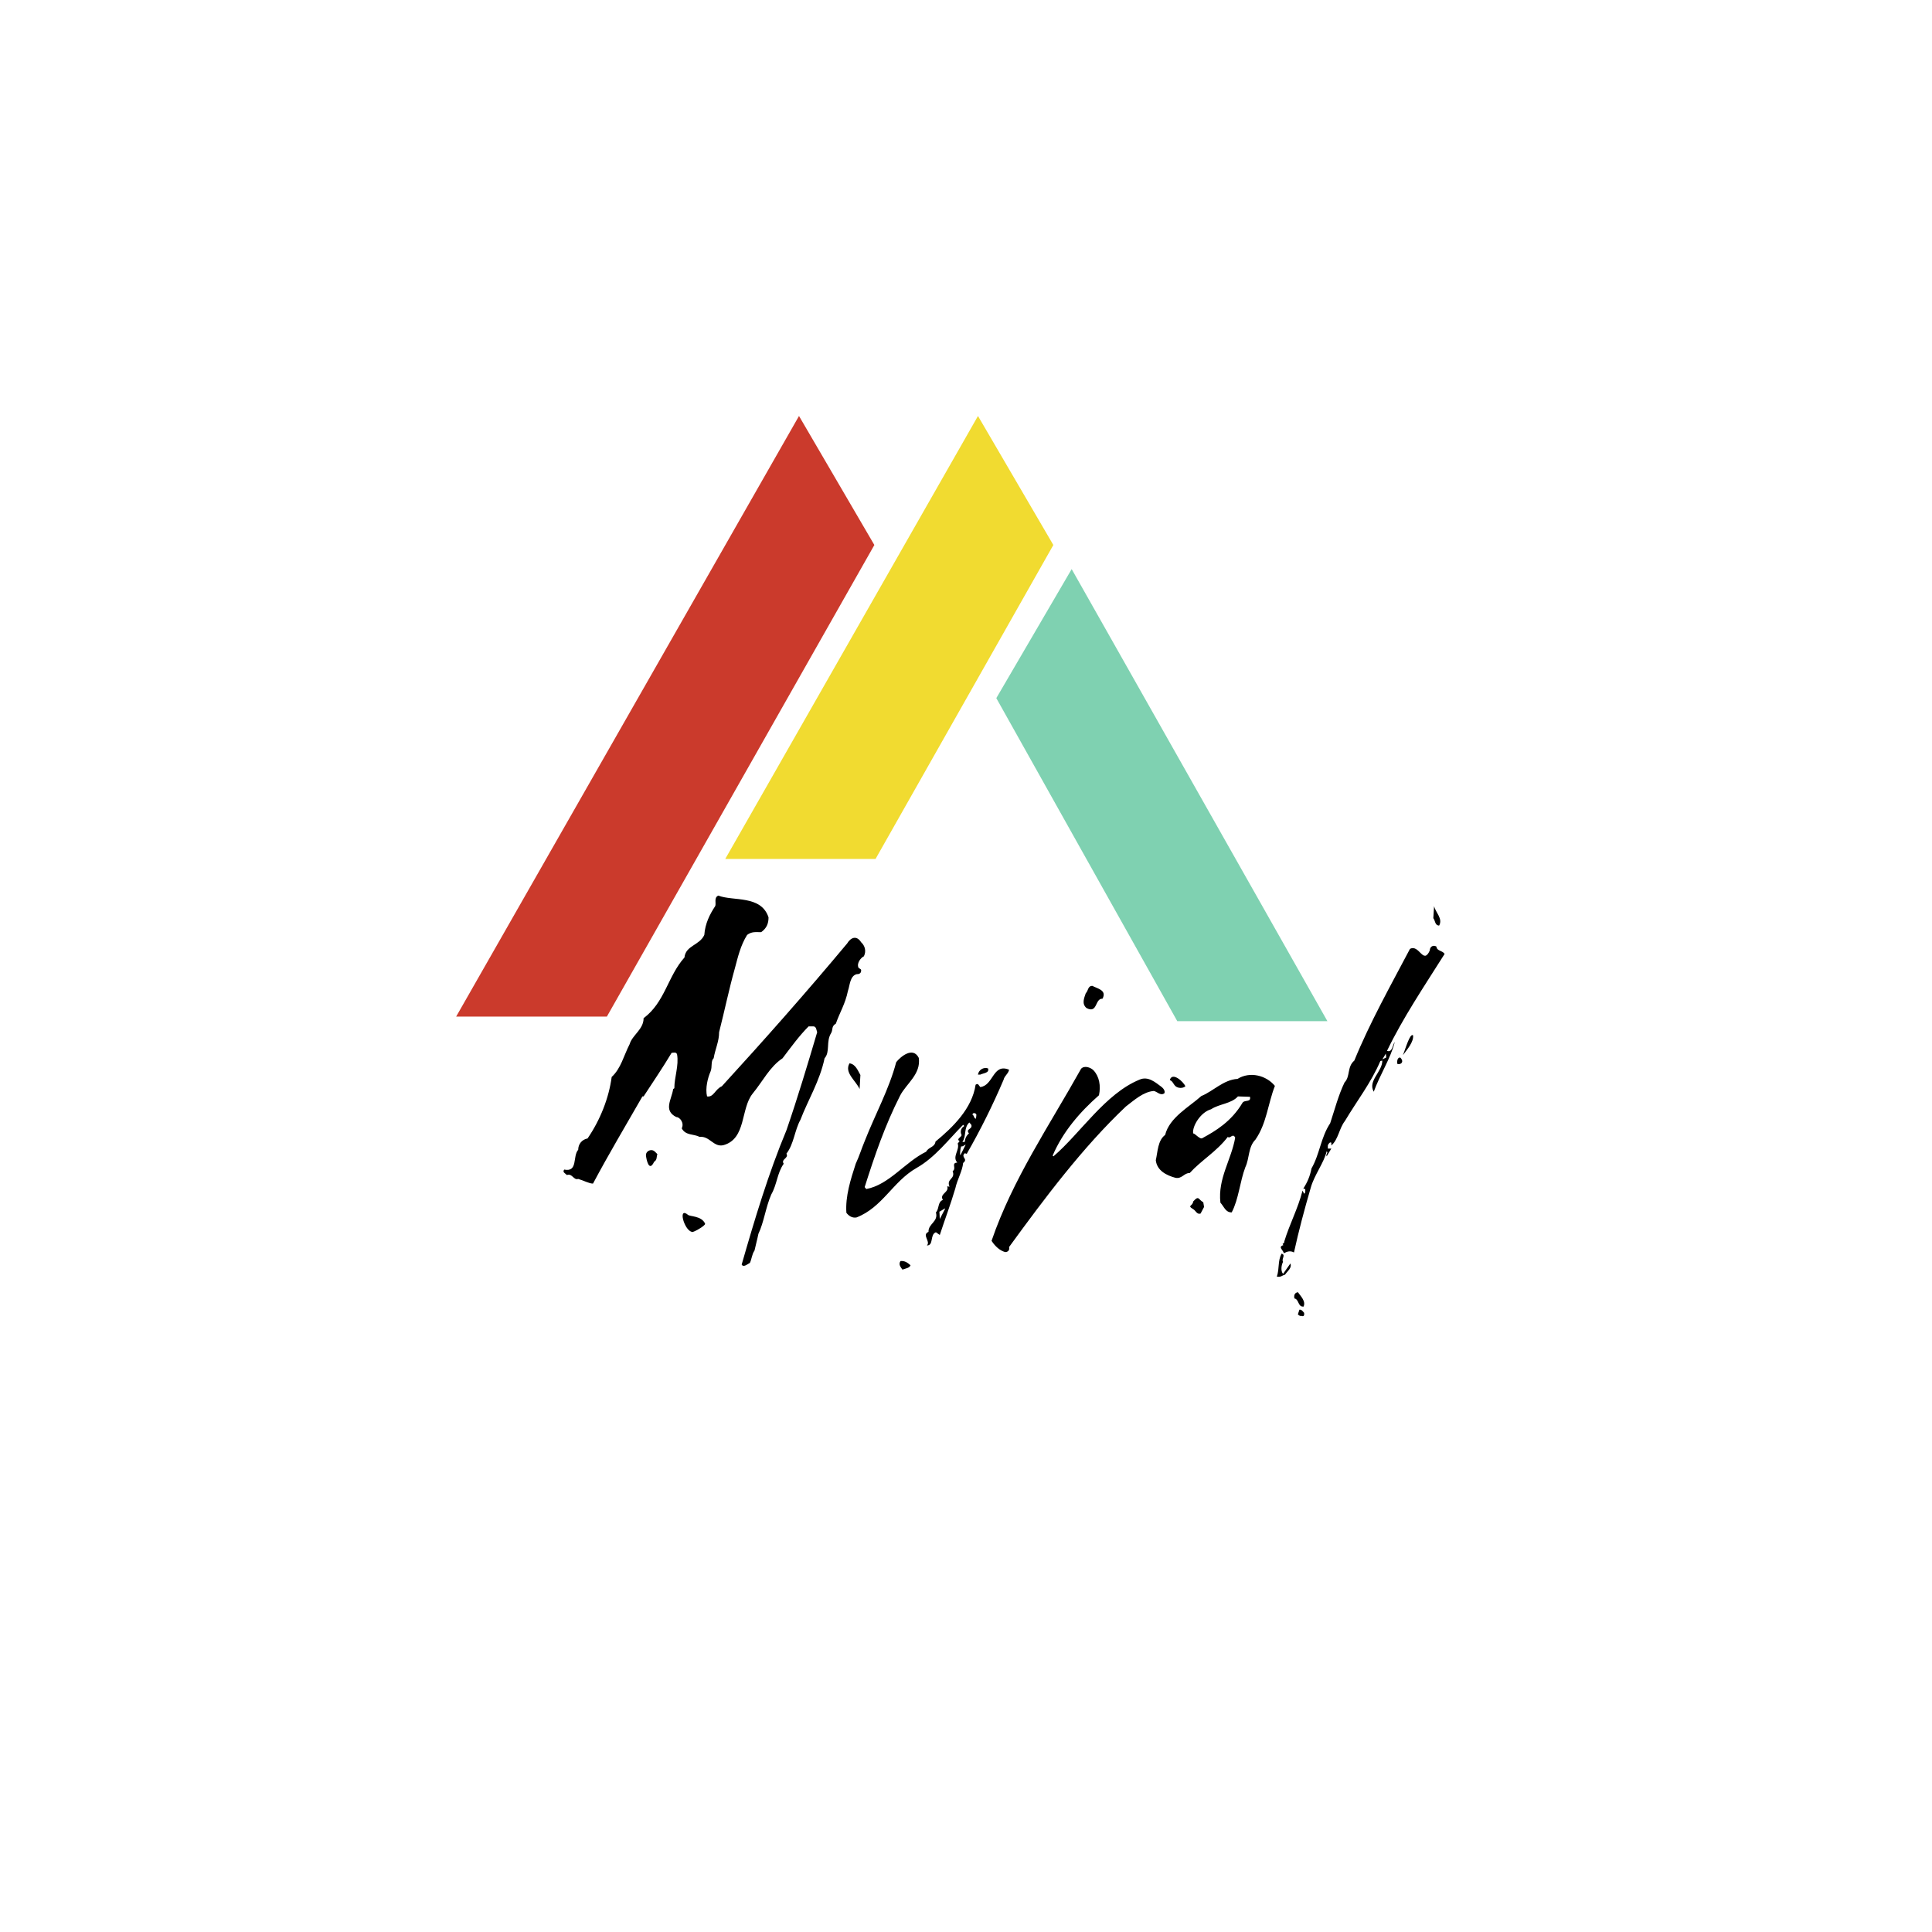
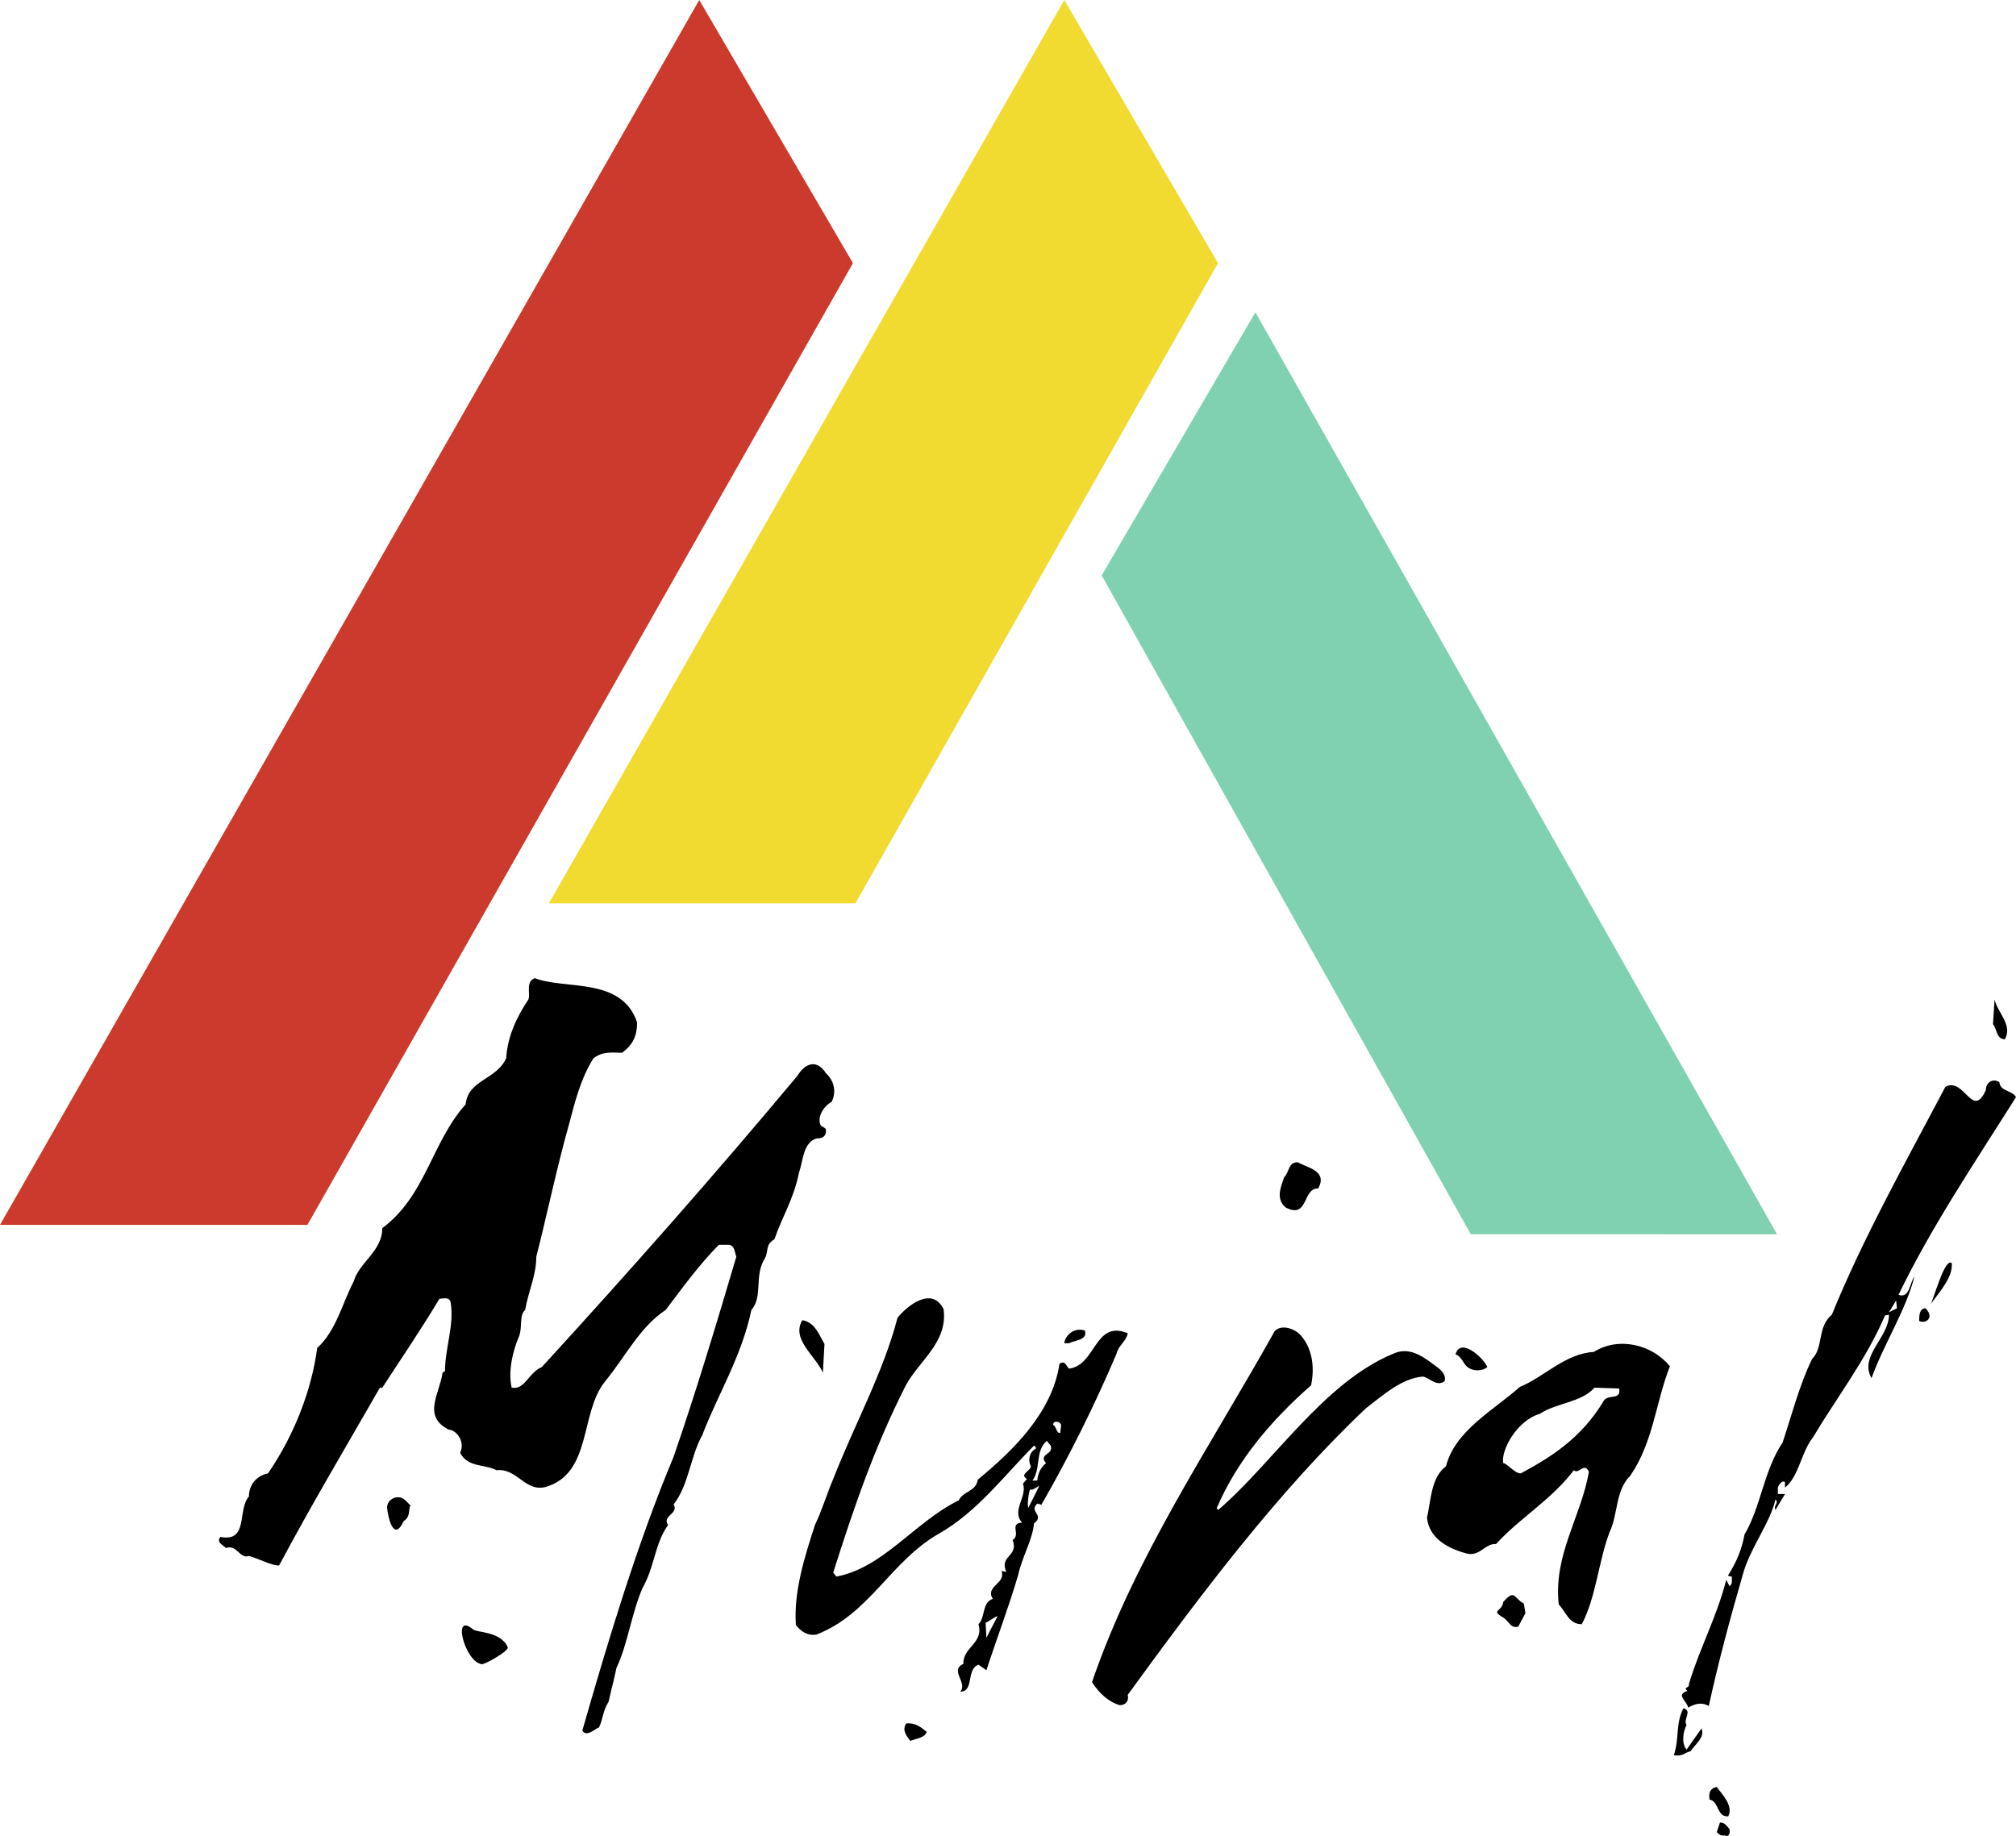
- <svg xmlns="http://www.w3.org/2000/svg" width="564" height="564" viewBox="0 0 564 564">
-   <path fill="#CB3A2C" d="M133.164 296.768h44l78.084-137.667-22-37.666z" />
-   <path fill="#F1DB30" d="M255.598 250.741l51.9-91.64-22-37.666-73.774 129.306z" />
-   <path fill="#7FD1B1" d="M312.848 166.135l74.66 131.976-43.834-.011-52.826-94.299z" />
-   <path d="M251.394 283.26c0 .909-.568 1.136-1.364 1.136-1.931.568-1.931 3.295-2.5 4.886-.795 3.863-2.386 6.249-3.522 9.544-1.363.795-.795 1.704-1.363 2.727-1.591 2.5-.228 5.454-1.932 7.386-1.363 6.589-4.886 12.271-7.044 17.951-1.704 3.067-1.931 7.157-4.09 9.885.795 1.363-1.705 1.591-.795 2.954-1.932 2.727-1.932 6.021-3.636 8.976-1.591 3.636-2.159 8.181-3.75 11.476-.341 1.704-.795 3.295-1.136 4.885-.795 1.137-.795 2.5-1.363 3.636-.455.114-1.818 1.478-2.386.455 3.749-13.066 7.839-26.7 13.066-39.198 3.295-9.544 6.249-19.429 8.976-28.631-.227-.568-.227-1.705-1.136-1.705h-1.363c-2.727 2.728-5.113 6.022-7.612 9.317-3.75 2.499-5.681 6.589-8.749 10.339-3.522 4.431-1.818 13.065-8.408 14.997-2.954.796-4.09-2.727-7.044-2.386-1.704-.909-4.09-.341-5.226-2.5.795-1.59-.568-3.295-1.591-3.295-3.863-1.931-1.363-5.112-.909-8.18l.341-.228c0-3.295 1.363-6.59.795-9.885-.227-.795-1.136-.454-1.59-.454-2.727 4.544-5.227 8.18-8.181 12.725h-.341c-4.885 8.521-9.771 16.702-14.429 25.45-1.136 0-2.727-.909-4.317-1.363-1.363.454-1.705-1.704-3.295-1.136-.568-.568-1.363-.796-.795-1.591 4.09.795 2.386-3.863 4.09-5.795 0-1.591 1.022-2.954 2.727-3.295 3.75-5.453 6.249-11.93 7.044-17.951 2.727-2.5 3.522-6.249 5.227-9.544.795-2.727 4.09-4.317 4.09-7.612 6.249-4.658 7.044-12.271 11.93-17.724.341-3.522 4.431-3.522 5.795-6.59.227-3.295 1.59-6.021 3.181-8.408.341-.795-.455-2.5.909-3.067 4.317 1.704 12.498-.228 14.657 6.362 0 1.818-.568 3.181-2.159 4.317-1.591 0-2.727-.227-4.09.795-1.931 3.068-2.727 6.59-3.522 9.543-1.704 6.022-3.068 12.612-4.658 18.861 0 2.727-1.136 4.885-1.591 7.612-.909.795-.341 2.499-.909 3.862-.795 1.818-1.591 4.886-1.023 7.271 1.932.341 2.386-2.158 4.317-2.954 12.271-13.406 24.542-27.268 36.585-41.697 1.022-1.704 2.727-2.5 4.09-.341 1.022.909 1.59 2.5.795 4.09-.795.342-2.159 1.932-1.59 3.295.225.342.794.342.794.797zM191.858 337c-.227.796 0 1.591-.909 2.159-1.477 3.182-2.272-.682-2.386-1.932 0-.795.682-1.477 1.591-1.477.795 0 1.25.682 1.818 1.249h-.114zm8.976 17.611c.341.567 3.977.227 4.999 2.613.227.567-3.863 2.84-3.863 2.386-2.272-.455-4.204-7.612-1.023-4.886l-.113-.113zM292.982 315.186a203.414 203.414 0 0 1-10.794 21.701c-.113-.228-.454-.113-.568-.228-1.25 1.25 1.136 1.591-.455 2.841-.227 2.386-1.704 4.771-2.272 7.385-1.364 4.658-3.068 9.09-4.545 13.635l-1.136-.796c-1.818.682-.568 3.863-2.613 3.863 1.136-1.25-1.59-3.067.455-3.977-.114-2.386 2.954-2.954 2.159-5.681 1.022-1.022.455-3.068 2.045-3.636-1.136-1.818 1.931-2.159 1.25-3.977l.682.113c-1.022-2.386 1.818-2.159.909-4.545 1.25-.795-.568-2.386 1.363-2.499-1.591-1.704.795-3.75.114-5.567l.568-.682c-1.136-.682.568-1.137.568-1.818-.454-.795-.227-2.045.682-2.499.113-.228-.114-.341-.228-.455-4.204 4.204-8.18 9.544-13.634 12.611-6.931 3.978-9.885 11.476-17.497 14.43-1.25.228-2.272-.454-2.954-1.363-.341-4.771 1.25-9.771 2.727-14.315 1.022-2.159 1.704-4.432 2.613-6.59 3.068-7.84 7.158-15.225 9.203-23.064 1.25-1.591 4.886-4.658 6.59-1.25.682 4.772-3.636 7.499-5.454 11.021-4.431 8.748-7.385 17.383-10.339 26.699l.455.568c6.704-1.25 11.248-7.84 17.497-10.907.682-1.363 2.5-1.25 2.727-2.954 5.113-4.204 10.68-9.657 11.703-16.588.796-.568.909.228 1.364.682 3.861-.454 3.635-6.931 8.293-5.113h.113c-.114 1.137-1.364 1.819-1.591 2.955zm-42.038 2.727c-1.136-2.5-4.544-4.772-2.954-7.499 1.818.228 2.5 2.272 3.182 3.408l-.228 4.091zm14.884 51.355c-.227.909-1.477 1.022-2.386 1.363-.455-.682-1.25-1.477-.568-2.499 1.25-.114 2.045.454 2.954 1.249v-.113zm8.407-15.566l.114 2.158 1.591-3.067c-.114-.113-1.477.909-1.705.909zm7.613-19.429c.228-.454-.909.682-1.25.341-.228.568-.455 2.5-.228 2.613l1.478-2.954zm1.136-6.589c-1.704 1.478-.795 3.977-2.045 5.681h.682c.114-1.022.455-1.817 1.25-2.499-1.136-1.363 1.135-1.137.682-2.5l-.569-.682zm2.045-2.159c.113-.568-1.137-.909-1.137-.114.455.114.455 1.25 1.023 1.137l.114-1.023zm.454-11.816h.683c.908-.454 2.727-.454 2.271-1.818-1.363-.454-2.726.455-2.954 1.818zM336.84 318.48c-3.066.228-5.793 2.728-8.18 4.545-12.611 11.93-23.746 26.813-34.086 41.016.229.909-.34 1.478-1.135 1.478-1.592-.455-2.955-1.704-3.977-3.295 6.135-17.952 16.928-33.744 26.131-50.219.91-1.022 2.727-.455 3.637.454 1.703 1.818 2.158 4.545 1.59 7.271-5.566 4.886-10.566 10.681-13.52 17.61l.227.228c7.84-6.703 15.111-18.292 25.109-22.383 2.5-1.136 4.658.796 6.363 2.046.453.341 1.25 1.136.908 1.931-1.136.796-2.044-.454-3.067-.682zm-19.654-24.2c-1.479-1.25-.682-2.954-.229-4.317.795-.795.568-2.158 1.932-2.158 1.477.795 4.318 1.249 2.955 3.749-2.274-.114-1.364 4.43-4.658 2.726zM366.494 332.683c-2.158 2.159-1.703 5.454-2.953 8.067-1.592 4.204-1.932 9.316-3.977 13.18-1.818 0-2.158-1.591-3.295-2.841-.795-7.044 3.182-12.498 4.316-18.974-.682-1.478-1.477.454-2.158-.228-3.295 4.317-7.727 6.817-11.135 10.566-1.59-.113-2.271 1.817-4.203 1.363-2.5-.682-5.34-2.045-5.682-5.112.568-2.5.568-5.795 2.727-7.386 1.25-5.112 7.045-8.18 10.566-11.361 3.41-1.363 6.477-4.772 10.566-4.999 3.637-2.272 8.408-1.022 10.908 2.045-2.043 5.227-2.385 10.908-5.68 15.68zm-23.291-15.566c-.682-.567-.795-1.477-1.705-1.817.682-2.5 3.977.454 4.545 1.817-.795.682-2.158.569-2.84 0zm7.272 37.154c-1.137.341-1.363-.909-2.271-1.363-1.705-1.023 0-.796.113-2.159 1.703-1.932 1.477-.568 2.953.228l.229 1.363-1.024 1.931zm10.908-34.2c-1.932 2.159-5.455 2.159-7.84 3.75-3.182.908-5.568 5.112-5.227 7.044.568 0 2.045 1.932 2.727 1.363 3.75-2.045 8.408-4.771 11.703-10.339.682-.909 2.498 0 2.158-1.704l-3.521-.114zM376.721 368.927c.455 1.25-.908 2.159-1.59 3.182-.908.227-1.137.795-2.387.567.797-2.386.229-4.544 1.363-6.703 1.365.341-.113 1.591.455 2.386-.455.796-.795 2.613 0 3.522l2.158-3.067v.113zm28.177-62.149c1.59.568 1.59-1.704 2.271-2.613-1.135 4.658-4.43 9.771-6.135 14.543-1.818-3.182 2.5-5.794 2.5-9.089l-.568.113c-2.727 6.362-6.816 11.589-10.34 17.497-1.703 2.158-1.93 5.453-3.977 7.158v-.796c-.34-.341-.908.341-1.021.796v.908h1.021l-1.363 2.272c-.34-.682.568-1.022 0-1.477-.795 3.408-3.635 6.931-4.658 10.68-1.816 6.249-3.521 12.611-4.885 18.86-1.023-.568-1.932-.341-2.953.228-.229-1.022-1.818-1.818-.115-2.386-.682-.568.342-.342.229-1.023 1.59-5.226 3.977-9.543 5.34-14.884l.453.909c.455-.228.342-.795.342-1.363l-.568-.113c1.137-1.818 1.932-3.522 2.387-5.908 2.385-4.091 2.727-9.09 5.453-13.18 1.25-3.749 2.387-8.181 4.203-11.93 1.705-1.704.682-4.545 2.842-6.362 4.543-11.135 10.68-22.042 16.246-32.608 2.727-1.477 3.863 4.771 5.795.454 0-1.136 1.023-1.704 1.932-1.136.113 1.363 1.818 1.136 2.385 2.158-6.023 9.545-12.157 18.635-16.816 28.292zm-24.427 74.647c-1.59.113-1.25-2.159-2.613-2.386-.113-.682-.113-1.591 1.023-1.818.795 1.137 2.498 2.727 1.59 4.317v-.113zm-.455 2.726c-.453.113-.795-.113-1.135-.454l.453-1.363c.682-.114 1.137.682 1.363.908.115.455 0 1.25-.681.909zm23.519-74.873l1.137-.568-.113-1.137-1.024 1.705zm4.319 1.249c0-.682 0-1.817.908-1.817 1.363 1.363 0 2.272-.908 1.817zm1.703-2.499c.795-2.045 2.045-6.477 2.955-5.795.226 1.932-1.705 4.091-2.955 5.795zm10.453-37.834c-1.137-.114-1.023-1.477-1.59-2.159l.227-3.522c.455 1.932 2.613 3.636 1.477 5.681h-.114z" />
+ <svg xmlns="http://www.w3.org/2000/svg" width="288.549" height="262.8" viewBox="0 0 288.549 262.8">
+   <path fill="#CB3A2C" d="M0 175.333h44l78.083-137.666-22-37.667z" />
+   <path fill="#F1DB30" d="M122.434 129.307l51.9-91.64-22-37.667L78.56 129.307z" />
+   <path fill="#7FD1B1" d="M179.684 44.7l74.66 131.977-43.834-.012-52.826-94.298z" />
+   <path d="M118.229 161.825c0 .909-.568 1.136-1.364 1.136-1.931.568-1.931 3.295-2.5 4.886-.795 3.863-2.386 6.249-3.522 9.544-1.363.795-.795 1.704-1.363 2.727-1.591 2.5-.228 5.454-1.932 7.386-1.363 6.589-4.886 12.271-7.044 17.951-1.704 3.067-1.931 7.157-4.09 9.885.795 1.363-1.705 1.591-.795 2.954-1.932 2.727-1.932 6.021-3.636 8.976-1.591 3.636-2.159 8.181-3.75 11.476-.341 1.704-.795 3.295-1.136 4.885-.795 1.137-.795 2.5-1.363 3.636-.455.114-1.818 1.478-2.386.455 3.749-13.066 7.839-26.7 13.066-39.198 3.295-9.544 6.249-19.429 8.976-28.631-.227-.568-.227-1.705-1.136-1.705h-1.363c-2.727 2.728-5.113 6.022-7.612 9.317-3.75 2.499-5.681 6.589-8.749 10.339-3.522 4.431-1.818 13.065-8.408 14.997-2.954.796-4.09-2.727-7.044-2.386-1.704-.909-4.09-.341-5.226-2.5.795-1.59-.568-3.295-1.591-3.295-3.863-1.931-1.363-5.112-.909-8.18l.341-.228c0-3.295 1.363-6.59.795-9.885-.227-.795-1.136-.454-1.59-.454-2.727 4.544-5.227 8.18-8.181 12.725h-.341c-4.885 8.521-9.771 16.702-14.429 25.45-1.136 0-2.727-.909-4.317-1.363-1.363.454-1.705-1.704-3.295-1.136-.568-.568-1.363-.796-.795-1.591 4.09.795 2.386-3.863 4.09-5.795 0-1.591 1.022-2.954 2.727-3.295 3.75-5.453 6.249-11.93 7.044-17.951 2.727-2.5 3.522-6.249 5.227-9.544.795-2.727 4.09-4.317 4.09-7.612 6.249-4.658 7.044-12.271 11.93-17.724.341-3.522 4.431-3.522 5.795-6.59.227-3.295 1.59-6.021 3.181-8.408.341-.795-.455-2.5.909-3.067 4.317 1.704 12.498-.228 14.657 6.362 0 1.818-.568 3.181-2.159 4.317-1.591 0-2.727-.227-4.09.795-1.931 3.068-2.727 6.59-3.522 9.543-1.704 6.022-3.068 12.612-4.658 18.861 0 2.727-1.136 4.885-1.591 7.612-.909.795-.341 2.499-.909 3.862-.795 1.818-1.591 4.886-1.023 7.271 1.932.341 2.386-2.158 4.317-2.954 12.271-13.406 24.542-27.268 36.585-41.697 1.022-1.704 2.727-2.5 4.09-.341 1.022.909 1.59 2.5.795 4.09-.795.342-2.159 1.932-1.59 3.295.226.342.794.342.794.797zm-59.535 53.74c-.227.796 0 1.591-.909 2.159-1.477 3.182-2.272-.682-2.386-1.932 0-.795.682-1.477 1.591-1.477.795 0 1.25.682 1.818 1.249h-.114zm8.976 17.612c.341.567 3.977.227 4.999 2.613.227.567-3.863 2.84-3.863 2.386-2.272-.455-4.204-7.612-1.023-4.886l-.113-.113zM159.818 193.751a203.414 203.414 0 0 1-10.794 21.701c-.113-.228-.454-.113-.568-.228-1.25 1.25 1.136 1.591-.455 2.841-.227 2.386-1.704 4.771-2.272 7.385-1.364 4.658-3.068 9.09-4.545 13.635l-1.136-.796c-1.818.682-.568 3.863-2.613 3.863 1.136-1.25-1.59-3.067.455-3.977-.114-2.386 2.954-2.954 2.159-5.681 1.022-1.022.455-3.068 2.045-3.636-1.136-1.818 1.931-2.159 1.25-3.977l.682.113c-1.022-2.386 1.818-2.159.909-4.545 1.25-.795-.568-2.386 1.363-2.499-1.591-1.704.795-3.75.114-5.567l.568-.682c-1.136-.682.568-1.137.568-1.818-.454-.795-.227-2.045.682-2.499.113-.228-.114-.341-.228-.455-4.204 4.204-8.18 9.544-13.634 12.611-6.931 3.978-9.885 11.476-17.497 14.43-1.25.228-2.272-.454-2.954-1.363-.341-4.771 1.25-9.771 2.727-14.315 1.022-2.159 1.704-4.432 2.613-6.59 3.068-7.84 7.158-15.225 9.203-23.064 1.25-1.591 4.886-4.658 6.59-1.25.682 4.772-3.636 7.499-5.454 11.021-4.431 8.748-7.385 17.383-10.339 26.699l.455.568c6.704-1.25 11.248-7.84 17.497-10.907.682-1.363 2.5-1.25 2.727-2.954 5.113-4.204 10.68-9.657 11.703-16.588.796-.568.909.228 1.364.682 3.861-.454 3.635-6.931 8.293-5.113h.113c-.114 1.138-1.364 1.819-1.591 2.955zm-42.038 2.728c-1.136-2.5-4.544-4.772-2.954-7.499 1.818.228 2.5 2.272 3.182 3.408l-.228 4.091zm14.884 51.354c-.227.909-1.477 1.022-2.386 1.363-.455-.682-1.25-1.477-.568-2.499 1.25-.114 2.045.454 2.954 1.249v-.113zm8.407-15.565l.114 2.158 1.591-3.067c-.114-.114-1.477.909-1.705.909zm7.613-19.429c.228-.454-.909.682-1.25.341-.228.568-.455 2.5-.228 2.613l1.478-2.954zm1.136-6.59c-1.704 1.478-.795 3.977-2.045 5.681h.682c.114-1.022.455-1.817 1.25-2.499-1.136-1.363 1.135-1.137.682-2.5l-.569-.682zm2.045-2.158c.113-.568-1.137-.909-1.137-.114.455.114.455 1.25 1.023 1.137l.114-1.023zm.454-11.817h.683c.908-.454 2.727-.454 2.271-1.818-1.363-.454-2.726.455-2.954 1.818zM203.676 197.046c-3.066.228-5.793 2.728-8.18 4.545-12.611 11.93-23.746 26.813-34.086 41.016.229.909-.34 1.478-1.135 1.478-1.592-.455-2.955-1.704-3.977-3.295 6.135-17.952 16.928-33.744 26.131-50.219.91-1.022 2.727-.455 3.637.454 1.703 1.818 2.158 4.545 1.59 7.271-5.566 4.886-10.566 10.681-13.52 17.61l.227.228c7.84-6.703 15.111-18.292 25.109-22.383 2.5-1.136 4.658.796 6.363 2.046.453.341 1.25 1.136.908 1.931-1.136.795-2.044-.455-3.067-.682zm-19.655-24.2c-1.479-1.25-.682-2.954-.229-4.317.795-.795.568-2.158 1.932-2.158 1.477.795 4.318 1.249 2.955 3.749-2.273-.114-1.363 4.43-4.658 2.726zM233.33 211.248c-2.158 2.159-1.703 5.454-2.953 8.067-1.592 4.204-1.932 9.316-3.977 13.18-1.818 0-2.158-1.591-3.295-2.841-.795-7.044 3.182-12.498 4.316-18.974-.682-1.478-1.477.454-2.158-.228-3.295 4.317-7.727 6.817-11.135 10.566-1.59-.113-2.271 1.817-4.203 1.363-2.5-.682-5.34-2.045-5.682-5.112.568-2.5.568-5.795 2.727-7.386 1.25-5.112 7.045-8.18 10.566-11.361 3.41-1.363 6.477-4.772 10.566-4.999 3.637-2.272 8.408-1.022 10.908 2.045-2.043 5.228-2.385 10.909-5.68 15.68zm-23.291-15.565c-.682-.567-.795-1.477-1.705-1.817.682-2.5 3.977.454 4.545 1.817-.795.681-2.158.568-2.84 0zm7.272 37.153c-1.137.341-1.363-.909-2.271-1.363-1.705-1.023 0-.796.113-2.159 1.703-1.932 1.477-.568 2.953.228l.229 1.363-1.024 1.931zm10.908-34.199c-1.932 2.159-5.455 2.159-7.84 3.75-3.182.908-5.568 5.112-5.227 7.044.568 0 2.045 1.932 2.727 1.363 3.75-2.045 8.408-4.771 11.703-10.339.682-.909 2.498 0 2.158-1.704l-3.521-.114zM243.557 247.492c.455 1.25-.908 2.159-1.59 3.182-.908.227-1.137.795-2.387.567.797-2.386.229-4.544 1.363-6.703 1.365.341-.113 1.591.455 2.386-.455.796-.795 2.613 0 3.522l2.158-3.067v.113zm28.177-62.148c1.59.568 1.59-1.704 2.271-2.613-1.135 4.658-4.43 9.771-6.135 14.543-1.818-3.182 2.5-5.794 2.5-9.089l-.568.113c-2.727 6.362-6.816 11.589-10.34 17.497-1.703 2.158-1.93 5.453-3.977 7.158v-.796c-.34-.341-.908.341-1.021.796v.908h1.021l-1.363 2.272c-.34-.682.568-1.022 0-1.477-.795 3.408-3.635 6.931-4.658 10.68-1.816 6.249-3.521 12.611-4.885 18.86-1.023-.568-1.932-.341-2.953.228-.229-1.022-1.818-1.818-.115-2.386-.682-.568.342-.342.229-1.023 1.59-5.226 3.977-9.543 5.34-14.884l.453.909c.455-.228.342-.795.342-1.363l-.568-.113c1.137-1.818 1.932-3.522 2.387-5.908 2.385-4.091 2.727-9.09 5.453-13.18 1.25-3.749 2.387-8.181 4.203-11.93 1.705-1.704.682-4.545 2.842-6.362 4.543-11.135 10.68-22.042 16.246-32.608 2.727-1.477 3.863 4.771 5.795.454 0-1.136 1.023-1.704 1.932-1.136.113 1.363 1.818 1.136 2.385 2.158-6.023 9.545-12.157 18.635-16.816 28.292zm-24.427 74.646c-1.59.113-1.25-2.159-2.613-2.386-.113-.682-.113-1.591 1.023-1.818.795 1.137 2.498 2.727 1.59 4.317v-.113zm-.455 2.727c-.453.113-.795-.113-1.135-.454l.453-1.363c.682-.114 1.137.682 1.363.908.115.455 0 1.25-.681.909zm23.519-74.873l1.137-.568-.113-1.137-1.024 1.705zm4.318 1.249c0-.682 0-1.817.908-1.817 1.364 1.363.001 2.272-.908 1.817zm1.704-2.499c.795-2.045 2.045-6.477 2.955-5.795.226 1.931-1.705 4.091-2.955 5.795zm10.453-37.835c-1.137-.114-1.023-1.477-1.59-2.159l.227-3.522c.455 1.932 2.613 3.636 1.477 5.681h-.114z" />
</svg>
